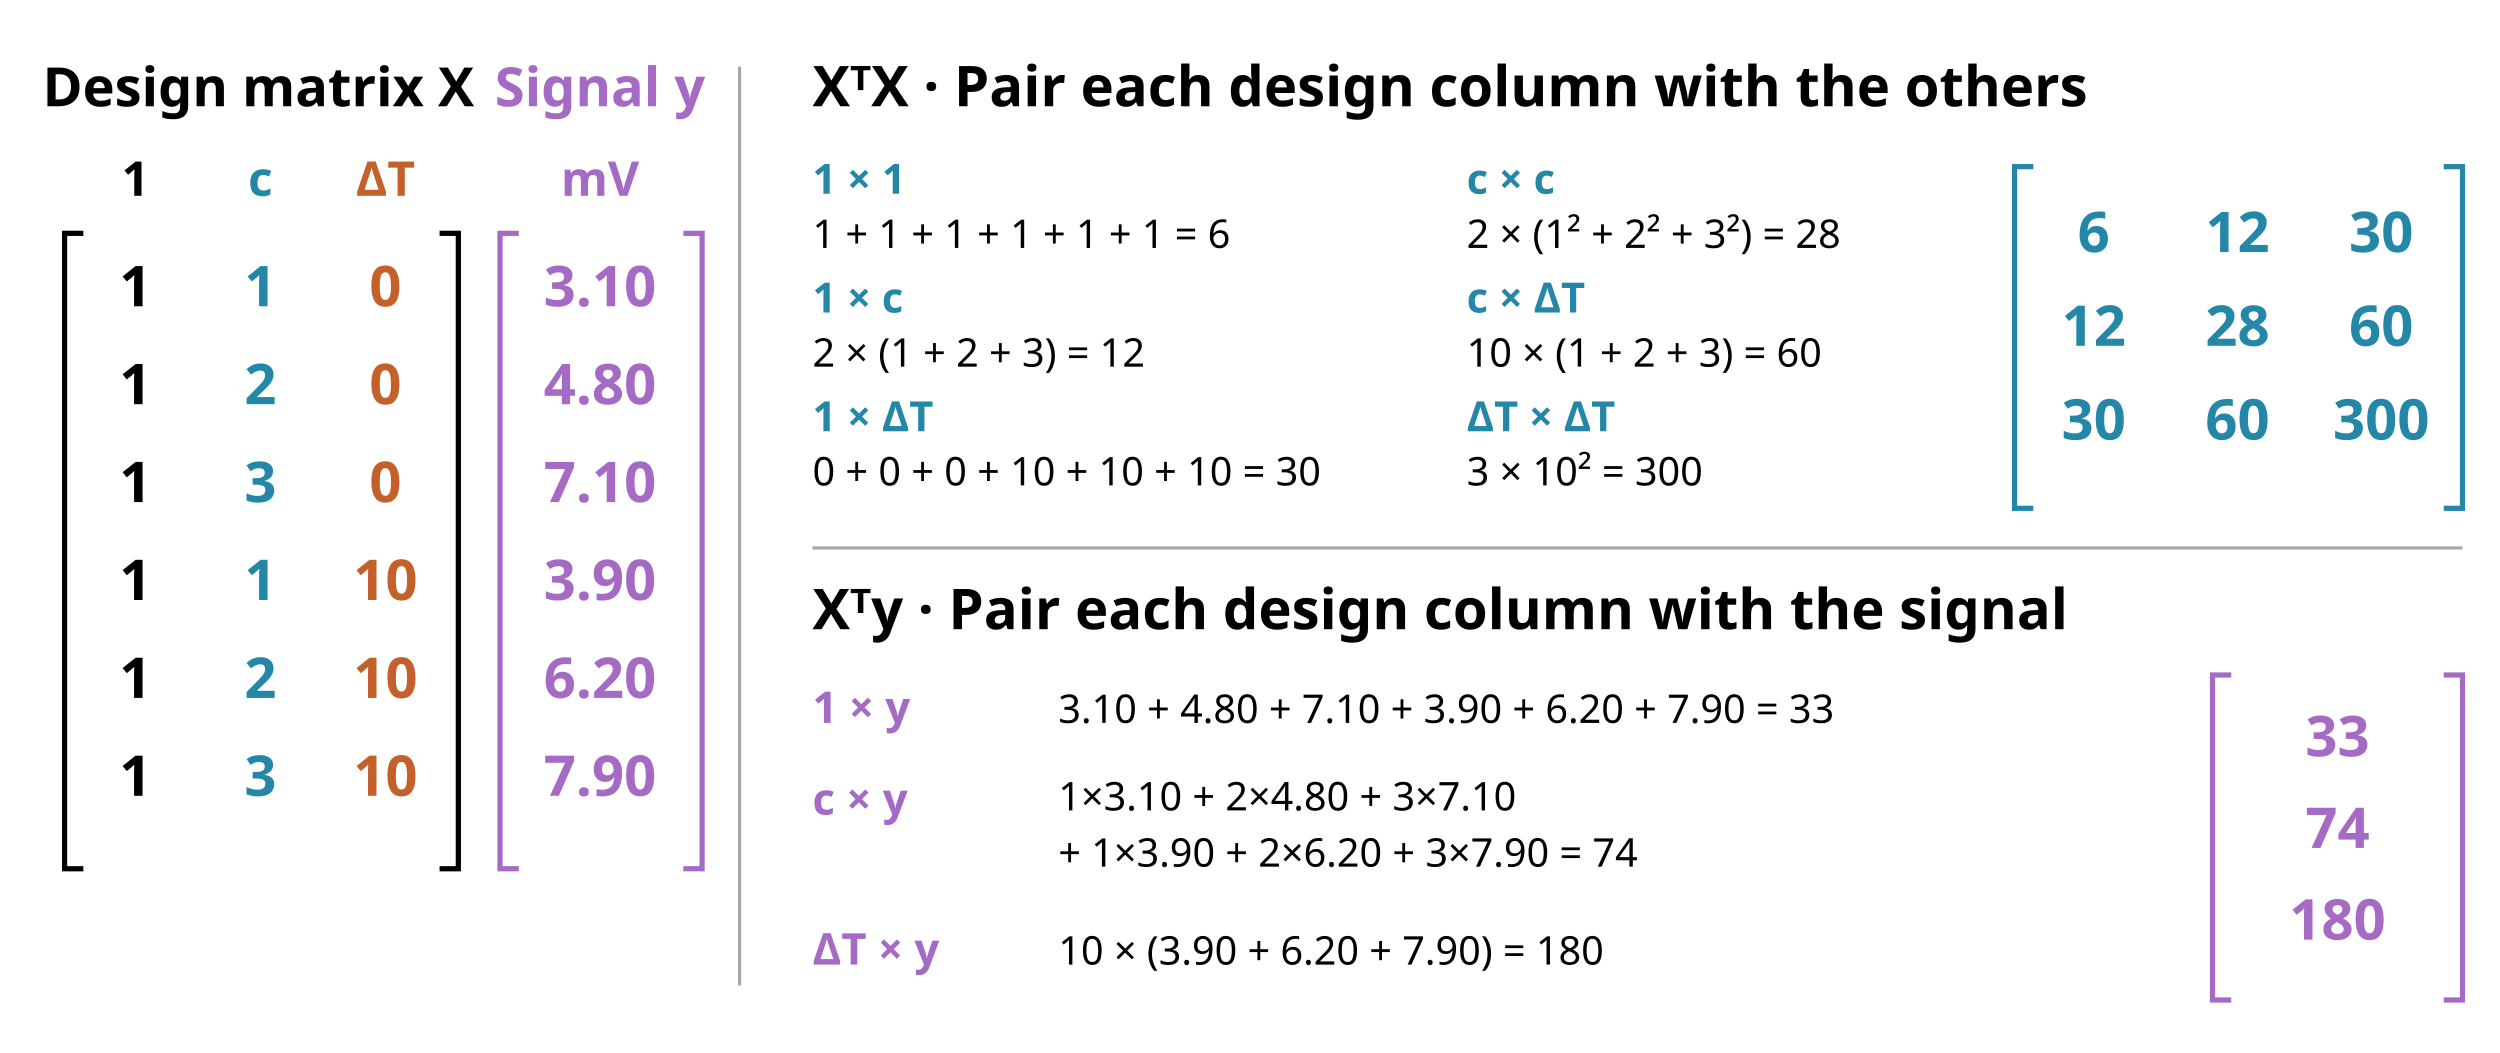
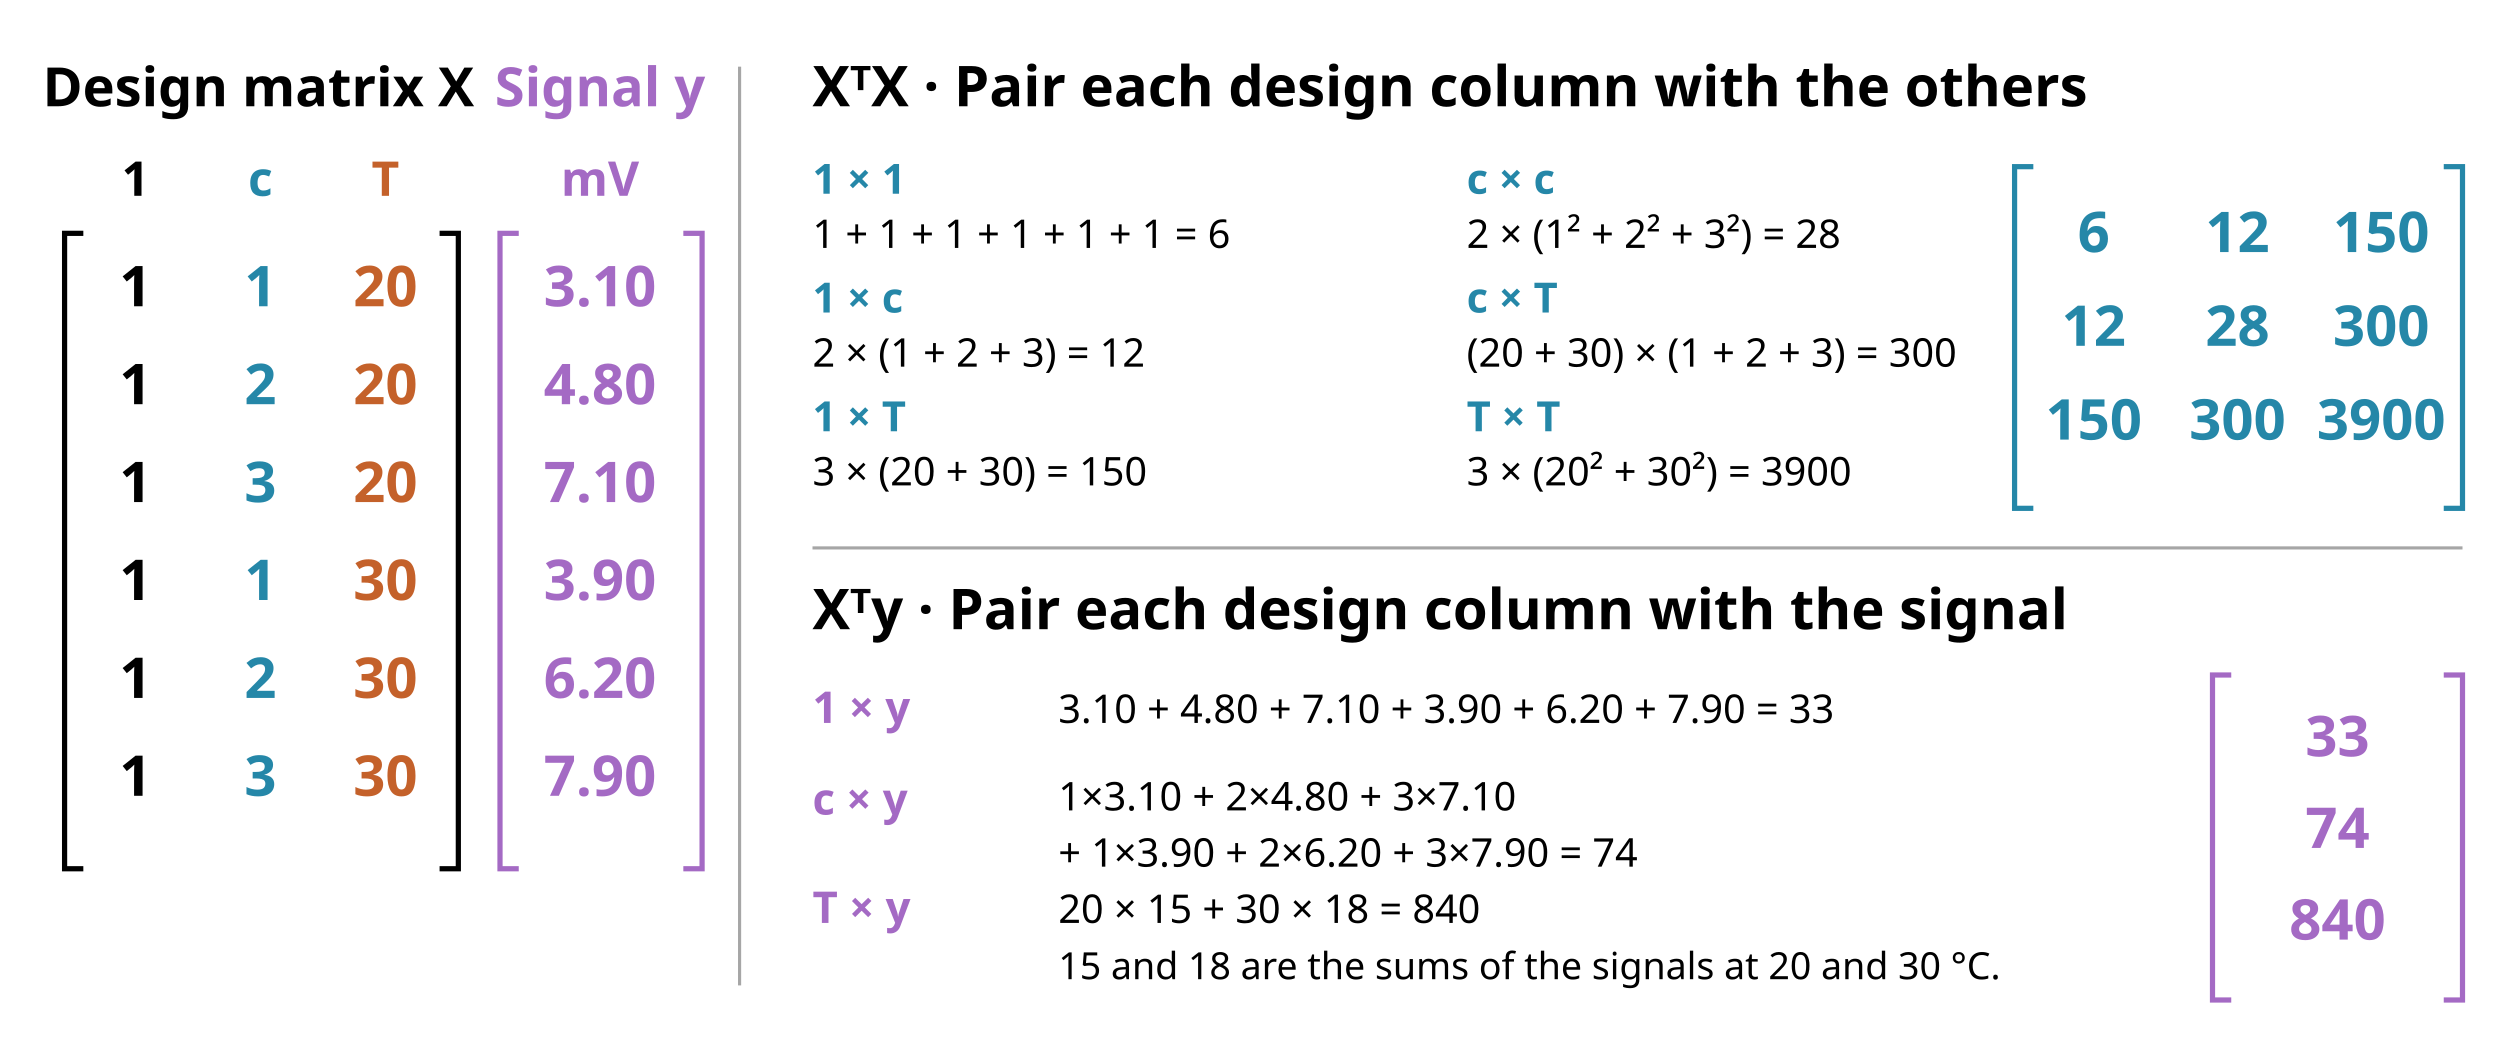
<svg xmlns="http://www.w3.org/2000/svg" viewBox="0 0 1200 505" style="color-scheme: light dark; color: light-dark(#172a3b, #e3edf7)" data-teaching-stage-count="2" data-teaching-stage-mode="cumulative">
  <g font-family="system-ui, sans-serif">
    <text x="124" y="51" text-anchor="middle" font-size="26" fill="currentColor" font-weight="700">Design matrix X</text>
    <text x="288" y="51" text-anchor="middle" font-size="26" fill="#a46ac4" font-weight="700">Signal y</text>
    <path d="M40 112 H31 V417 H40 M211 112 H220 V417 H211" fill="none" stroke="currentColor" stroke-width="2.5" opacity="1" />
    <path d="M249 112 H240 V417 H249 M328 112 H337 V417 H328" fill="none" stroke="#a46ac4" stroke-width="2.5" opacity="1" />
    <path d="M355 32 V473" fill="none" stroke="currentColor" stroke-width="1.5" opacity="0.35" />
    <text x="65" y="94" text-anchor="middle" font-size="23" fill="currentColor" font-weight="700">1</text>
    <text x="125" y="94" text-anchor="middle" font-size="23" fill="#2587a8" font-weight="700">c</text>
-     <text x="185" y="94" text-anchor="middle" font-size="23" fill="#c4612a" font-weight="700">ΔT</text>
+     <text x="185" y="94" text-anchor="middle" font-size="23" fill="#c4612a" font-weight="700">T</text>
    <text x="288" y="94" text-anchor="middle" font-size="23" fill="#a46ac4" font-weight="700">mV</text>
    <text x="65" y="147" text-anchor="middle" font-size="27" fill="currentColor" font-weight="700">1</text>
    <text x="125" y="147" text-anchor="middle" font-size="27" fill="#2587a8" font-weight="700">1</text>
-     <text x="185" y="147" text-anchor="middle" font-size="27" fill="#c4612a" font-weight="700">0</text>
+     <text x="185" y="147" text-anchor="middle" font-size="27" fill="#c4612a" font-weight="700">20</text>
    <text x="288" y="147" text-anchor="middle" font-size="27" fill="#a46ac4" font-weight="700">3.10</text>
    <text x="65" y="194" text-anchor="middle" font-size="27" fill="currentColor" font-weight="700">1</text>
    <text x="125" y="194" text-anchor="middle" font-size="27" fill="#2587a8" font-weight="700">2</text>
-     <text x="185" y="194" text-anchor="middle" font-size="27" fill="#c4612a" font-weight="700">0</text>
+     <text x="185" y="194" text-anchor="middle" font-size="27" fill="#c4612a" font-weight="700">20</text>
    <text x="288" y="194" text-anchor="middle" font-size="27" fill="#a46ac4" font-weight="700">4.80</text>
    <text x="65" y="241" text-anchor="middle" font-size="27" fill="currentColor" font-weight="700">1</text>
    <text x="125" y="241" text-anchor="middle" font-size="27" fill="#2587a8" font-weight="700">3</text>
-     <text x="185" y="241" text-anchor="middle" font-size="27" fill="#c4612a" font-weight="700">0</text>
+     <text x="185" y="241" text-anchor="middle" font-size="27" fill="#c4612a" font-weight="700">20</text>
    <text x="288" y="241" text-anchor="middle" font-size="27" fill="#a46ac4" font-weight="700">7.10</text>
    <text x="65" y="288" text-anchor="middle" font-size="27" fill="currentColor" font-weight="700">1</text>
    <text x="125" y="288" text-anchor="middle" font-size="27" fill="#2587a8" font-weight="700">1</text>
-     <text x="185" y="288" text-anchor="middle" font-size="27" fill="#c4612a" font-weight="700">10</text>
+     <text x="185" y="288" text-anchor="middle" font-size="27" fill="#c4612a" font-weight="700">30</text>
    <text x="288" y="288" text-anchor="middle" font-size="27" fill="#a46ac4" font-weight="700">3.90</text>
    <text x="65" y="335" text-anchor="middle" font-size="27" fill="currentColor" font-weight="700">1</text>
    <text x="125" y="335" text-anchor="middle" font-size="27" fill="#2587a8" font-weight="700">2</text>
-     <text x="185" y="335" text-anchor="middle" font-size="27" fill="#c4612a" font-weight="700">10</text>
+     <text x="185" y="335" text-anchor="middle" font-size="27" fill="#c4612a" font-weight="700">30</text>
    <text x="288" y="335" text-anchor="middle" font-size="27" fill="#a46ac4" font-weight="700">6.20</text>
    <text x="65" y="382" text-anchor="middle" font-size="27" fill="currentColor" font-weight="700">1</text>
    <text x="125" y="382" text-anchor="middle" font-size="27" fill="#2587a8" font-weight="700">3</text>
-     <text x="185" y="382" text-anchor="middle" font-size="27" fill="#c4612a" font-weight="700">10</text>
+     <text x="185" y="382" text-anchor="middle" font-size="27" fill="#c4612a" font-weight="700">30</text>
    <text x="288" y="382" text-anchor="middle" font-size="27" fill="#a46ac4" font-weight="700">7.90</text>
    <g data-svg-stage="1">
      <text x="390" y="51" text-anchor="start" font-size="27" fill="currentColor" font-weight="700">XᵀX  ·  Pair each design column with the others</text>
      <path d="M976 80 H967 V244 H976 M1173 80 H1182 V244 H1173" fill="none" stroke="#2587a8" stroke-width="2.5" opacity="1" />
      <text x="390" y="93" text-anchor="start" font-size="20" fill="#2587a8" font-weight="700">1 × 1</text>
      <text x="390" y="119" text-anchor="start" font-size="19" fill="currentColor" font-weight="500">1 + 1 + 1 + 1 + 1 + 1 = 6</text>
      <text x="704" y="93" text-anchor="start" font-size="20" fill="#2587a8" font-weight="700">c × c</text>
      <text x="704" y="119" text-anchor="start" font-size="19" fill="currentColor" font-weight="500">2 × (1² + 2² + 3²) = 28</text>
      <text x="390" y="150" text-anchor="start" font-size="20" fill="#2587a8" font-weight="700">1 × c</text>
      <text x="390" y="176" text-anchor="start" font-size="19" fill="currentColor" font-weight="500">2 × (1 + 2 + 3) = 12</text>
-       <text x="704" y="150" text-anchor="start" font-size="20" fill="#2587a8" font-weight="700">c × ΔT</text>
-       <text x="704" y="176" text-anchor="start" font-size="19" fill="currentColor" font-weight="500">10 × (1 + 2 + 3) = 60</text>
-       <text x="390" y="207" text-anchor="start" font-size="20" fill="#2587a8" font-weight="700">1 × ΔT</text>
-       <text x="390" y="233" text-anchor="start" font-size="19" fill="currentColor" font-weight="500">0 + 0 + 0 + 10 + 10 + 10 = 30</text>
-       <text x="704" y="207" text-anchor="start" font-size="20" fill="#2587a8" font-weight="700">ΔT × ΔT</text>
-       <text x="704" y="233" text-anchor="start" font-size="19" fill="currentColor" font-weight="500">3 × 10² = 300</text>
+       <text x="704" y="150" text-anchor="start" font-size="20" fill="#2587a8" font-weight="700">c × T</text>
+       <text x="704" y="176" text-anchor="start" font-size="19" fill="currentColor" font-weight="500">(20 + 30) × (1 + 2 + 3) = 300</text>
+       <text x="390" y="207" text-anchor="start" font-size="20" fill="#2587a8" font-weight="700">1 × T</text>
+       <text x="390" y="233" text-anchor="start" font-size="19" fill="currentColor" font-weight="500">3 × (20 + 30) = 150</text>
+       <text x="704" y="207" text-anchor="start" font-size="20" fill="#2587a8" font-weight="700">T × T</text>
+       <text x="704" y="233" text-anchor="start" font-size="19" fill="currentColor" font-weight="500">3 × (20² + 30²) = 3900</text>
      <text x="1005" y="121" text-anchor="middle" font-size="27" fill="#2587a8" font-weight="700">6</text>
      <text x="1074" y="121" text-anchor="middle" font-size="27" fill="#2587a8" font-weight="700">12</text>
-       <text x="1143" y="121" text-anchor="middle" font-size="27" fill="#2587a8" font-weight="700">30</text>
+       <text x="1143" y="121" text-anchor="middle" font-size="27" fill="#2587a8" font-weight="700">150</text>
      <text x="1005" y="166" text-anchor="middle" font-size="27" fill="#2587a8" font-weight="700">12</text>
      <text x="1074" y="166" text-anchor="middle" font-size="27" fill="#2587a8" font-weight="700">28</text>
-       <text x="1143" y="166" text-anchor="middle" font-size="27" fill="#2587a8" font-weight="700">60</text>
-       <text x="1005" y="211" text-anchor="middle" font-size="27" fill="#2587a8" font-weight="700">30</text>
-       <text x="1074" y="211" text-anchor="middle" font-size="27" fill="#2587a8" font-weight="700">60</text>
-       <text x="1143" y="211" text-anchor="middle" font-size="27" fill="#2587a8" font-weight="700">300</text>
+       <text x="1143" y="166" text-anchor="middle" font-size="27" fill="#2587a8" font-weight="700">300</text>
+       <text x="1005" y="211" text-anchor="middle" font-size="27" fill="#2587a8" font-weight="700">150</text>
+       <text x="1074" y="211" text-anchor="middle" font-size="27" fill="#2587a8" font-weight="700">300</text>
+       <text x="1143" y="211" text-anchor="middle" font-size="27" fill="#2587a8" font-weight="700">3900</text>
    </g>
    <g data-svg-stage="2">
      <path d="M390 263 H1182" fill="none" stroke="currentColor" stroke-width="1.5" opacity="0.35" />
      <text x="390" y="302" text-anchor="start" font-size="27" fill="currentColor" font-weight="700">Xᵀy  ·  Pair each design column with the signal</text>
      <text x="390" y="347" text-anchor="start" font-size="21" fill="#a46ac4" font-weight="700">1 × y</text>
      <text x="508" y="347" text-anchor="start" font-size="19" fill="currentColor" font-weight="500">3.10 + 4.80 + 7.10 + 3.90 + 6.20 + 7.90 = 33</text>
      <text x="390" y="391" text-anchor="start" font-size="21" fill="#a46ac4" font-weight="700">c × y</text>
      <text x="508" y="389" text-anchor="start" font-size="19" fill="currentColor" font-weight="500">1×3.10 + 2×4.80 + 3×7.10</text>
      <text x="508" y="416" text-anchor="start" font-size="19" fill="currentColor" font-weight="500">+ 1×3.90 + 2×6.20 + 3×7.90 = 74</text>
-       <text x="390" y="463" text-anchor="start" font-size="21" fill="#a46ac4" font-weight="700">ΔT × y</text>
-       <text x="508" y="463" text-anchor="start" font-size="19" fill="currentColor" font-weight="500">10 × (3.90 + 6.20 + 7.90) = 180</text>
+       <text x="390" y="443" text-anchor="start" font-size="21" fill="#a46ac4" font-weight="700">T × y</text>
+       <text x="508" y="443" text-anchor="start" font-size="19" fill="currentColor" font-weight="500">20 × 15 + 30 × 18 = 840</text>
+       <text x="508" y="470" text-anchor="start" font-size="18" fill="currentColor" font-weight="500">15 and 18 are the sums of the signals at 20 and 30 °C.</text>
      <path d="M1071 324 H1062 V480 H1071 M1173 324 H1182 V480 H1173" fill="none" stroke="#a46ac4" stroke-width="2.5" opacity="1" />
      <text x="1122" y="363" text-anchor="middle" font-size="27" fill="#a46ac4" font-weight="700">33</text>
      <text x="1122" y="407" text-anchor="middle" font-size="27" fill="#a46ac4" font-weight="700">74</text>
-       <text x="1122" y="451" text-anchor="middle" font-size="27" fill="#a46ac4" font-weight="700">180</text>
+       <text x="1122" y="451" text-anchor="middle" font-size="27" fill="#a46ac4" font-weight="700">840</text>
    </g>
  </g>
</svg>
